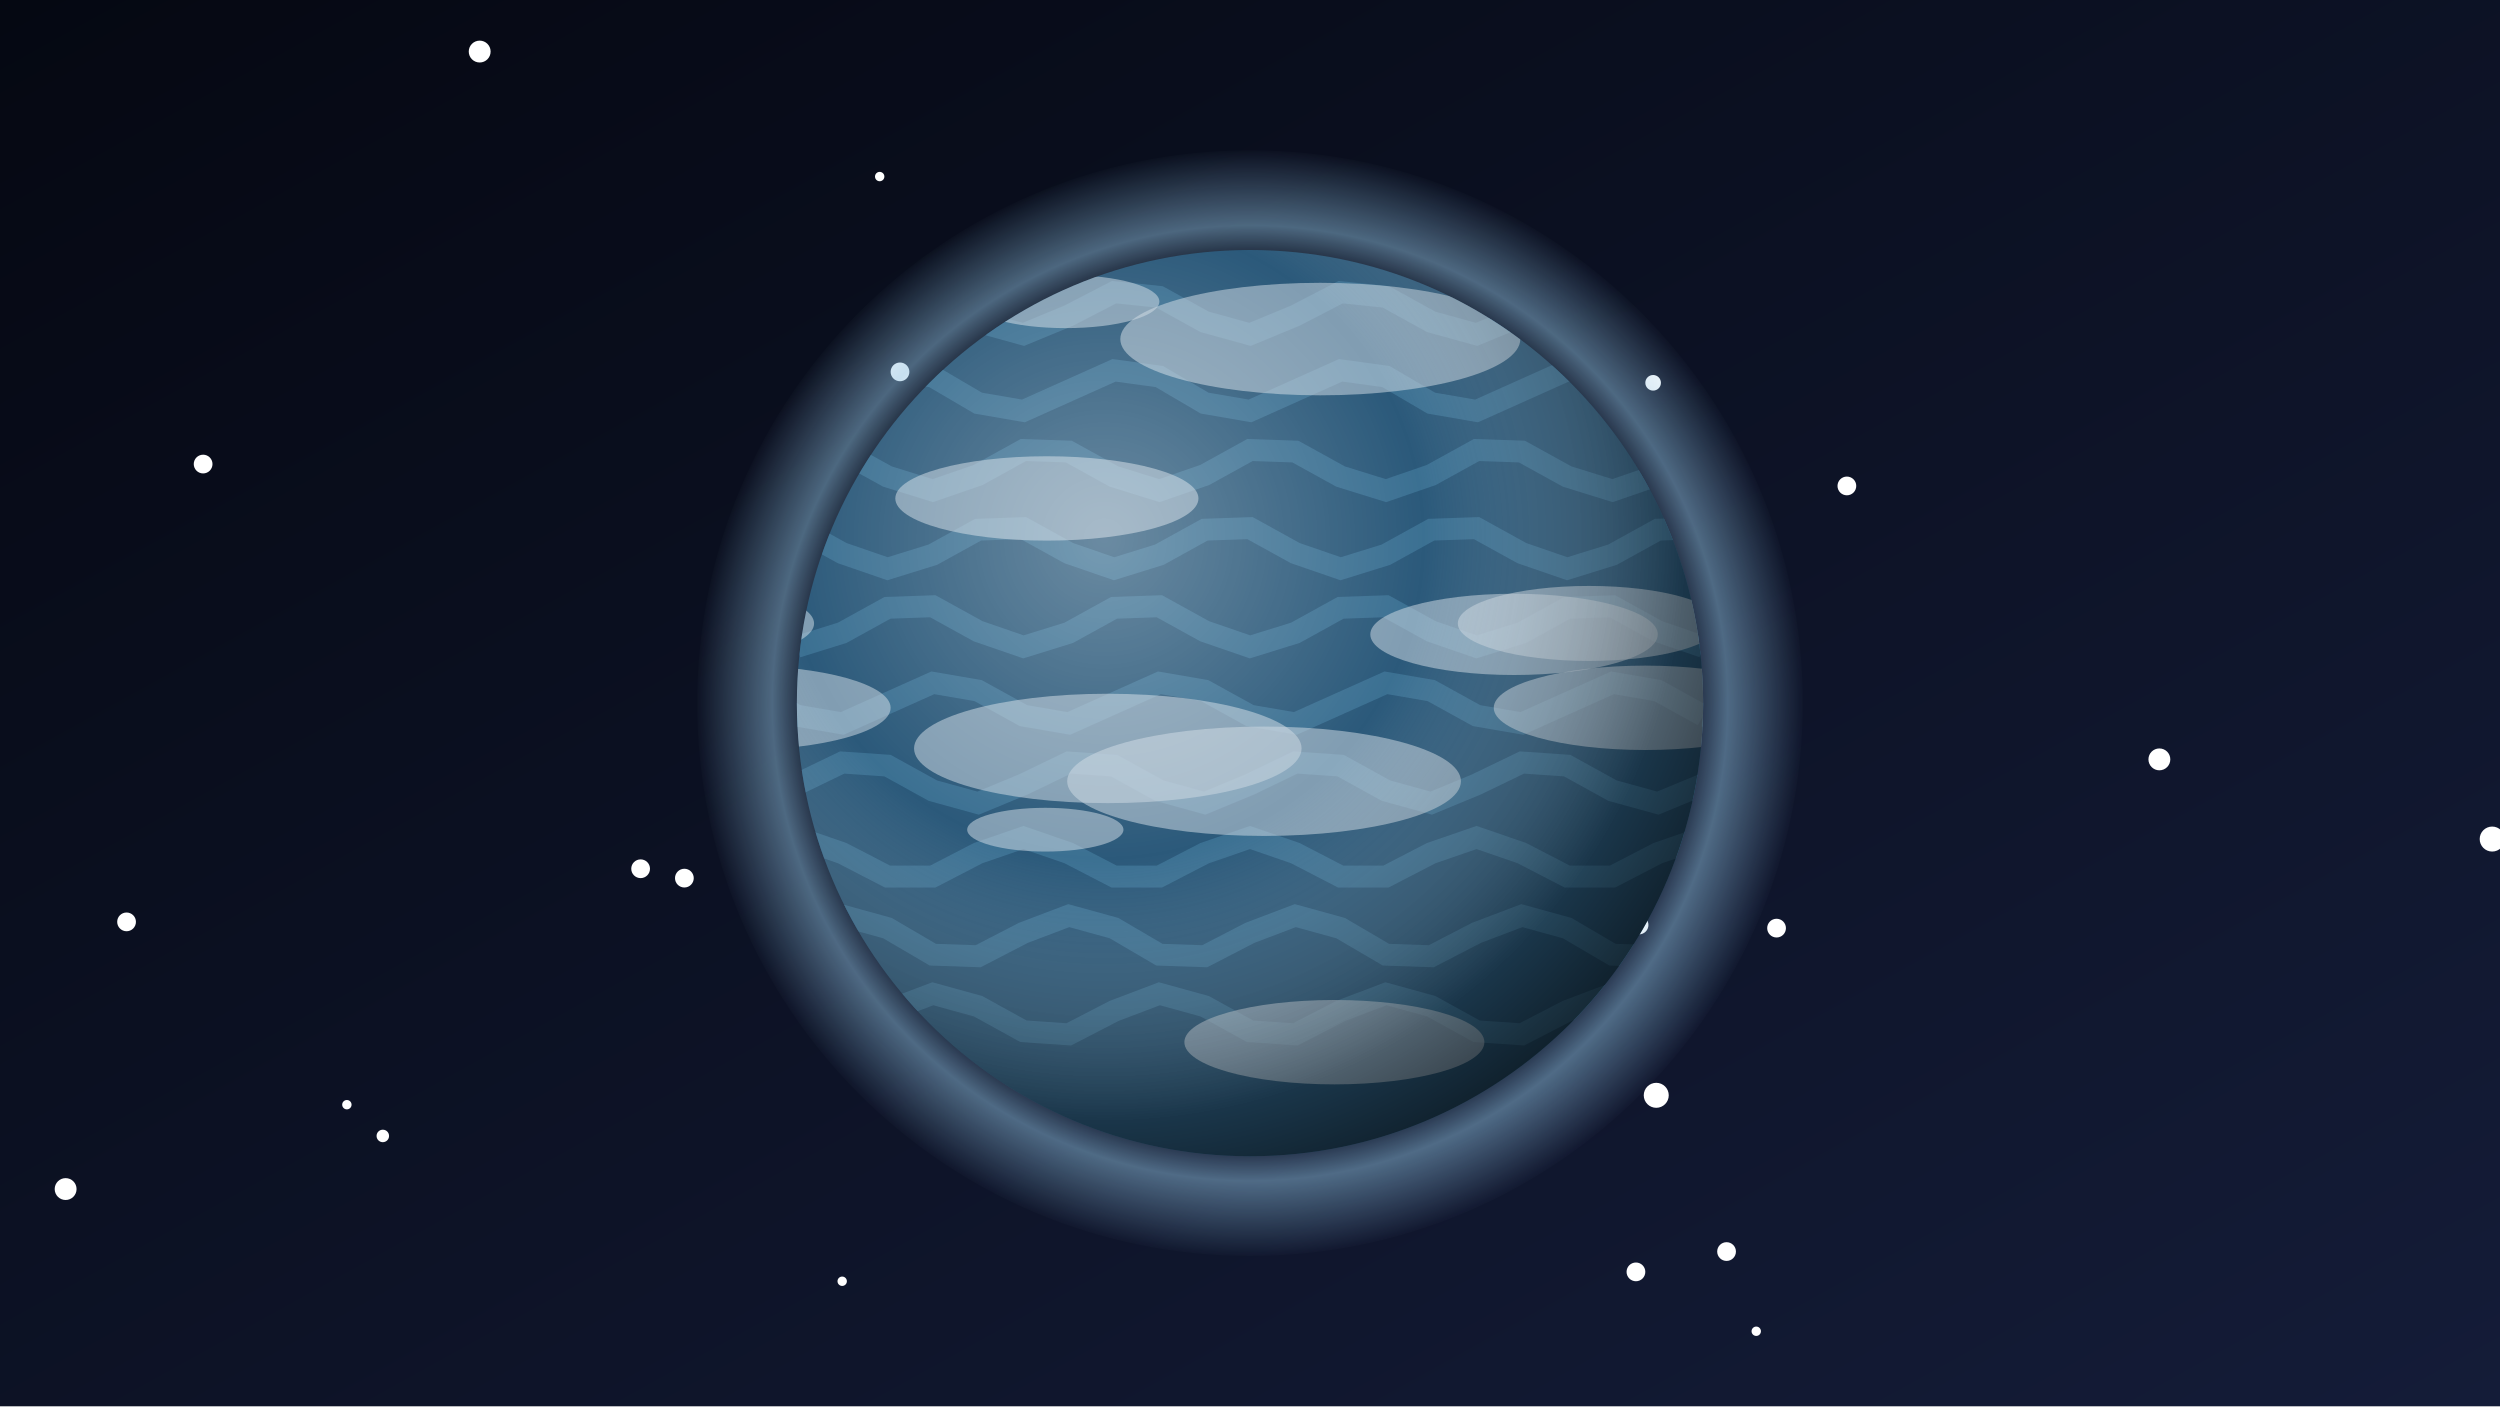
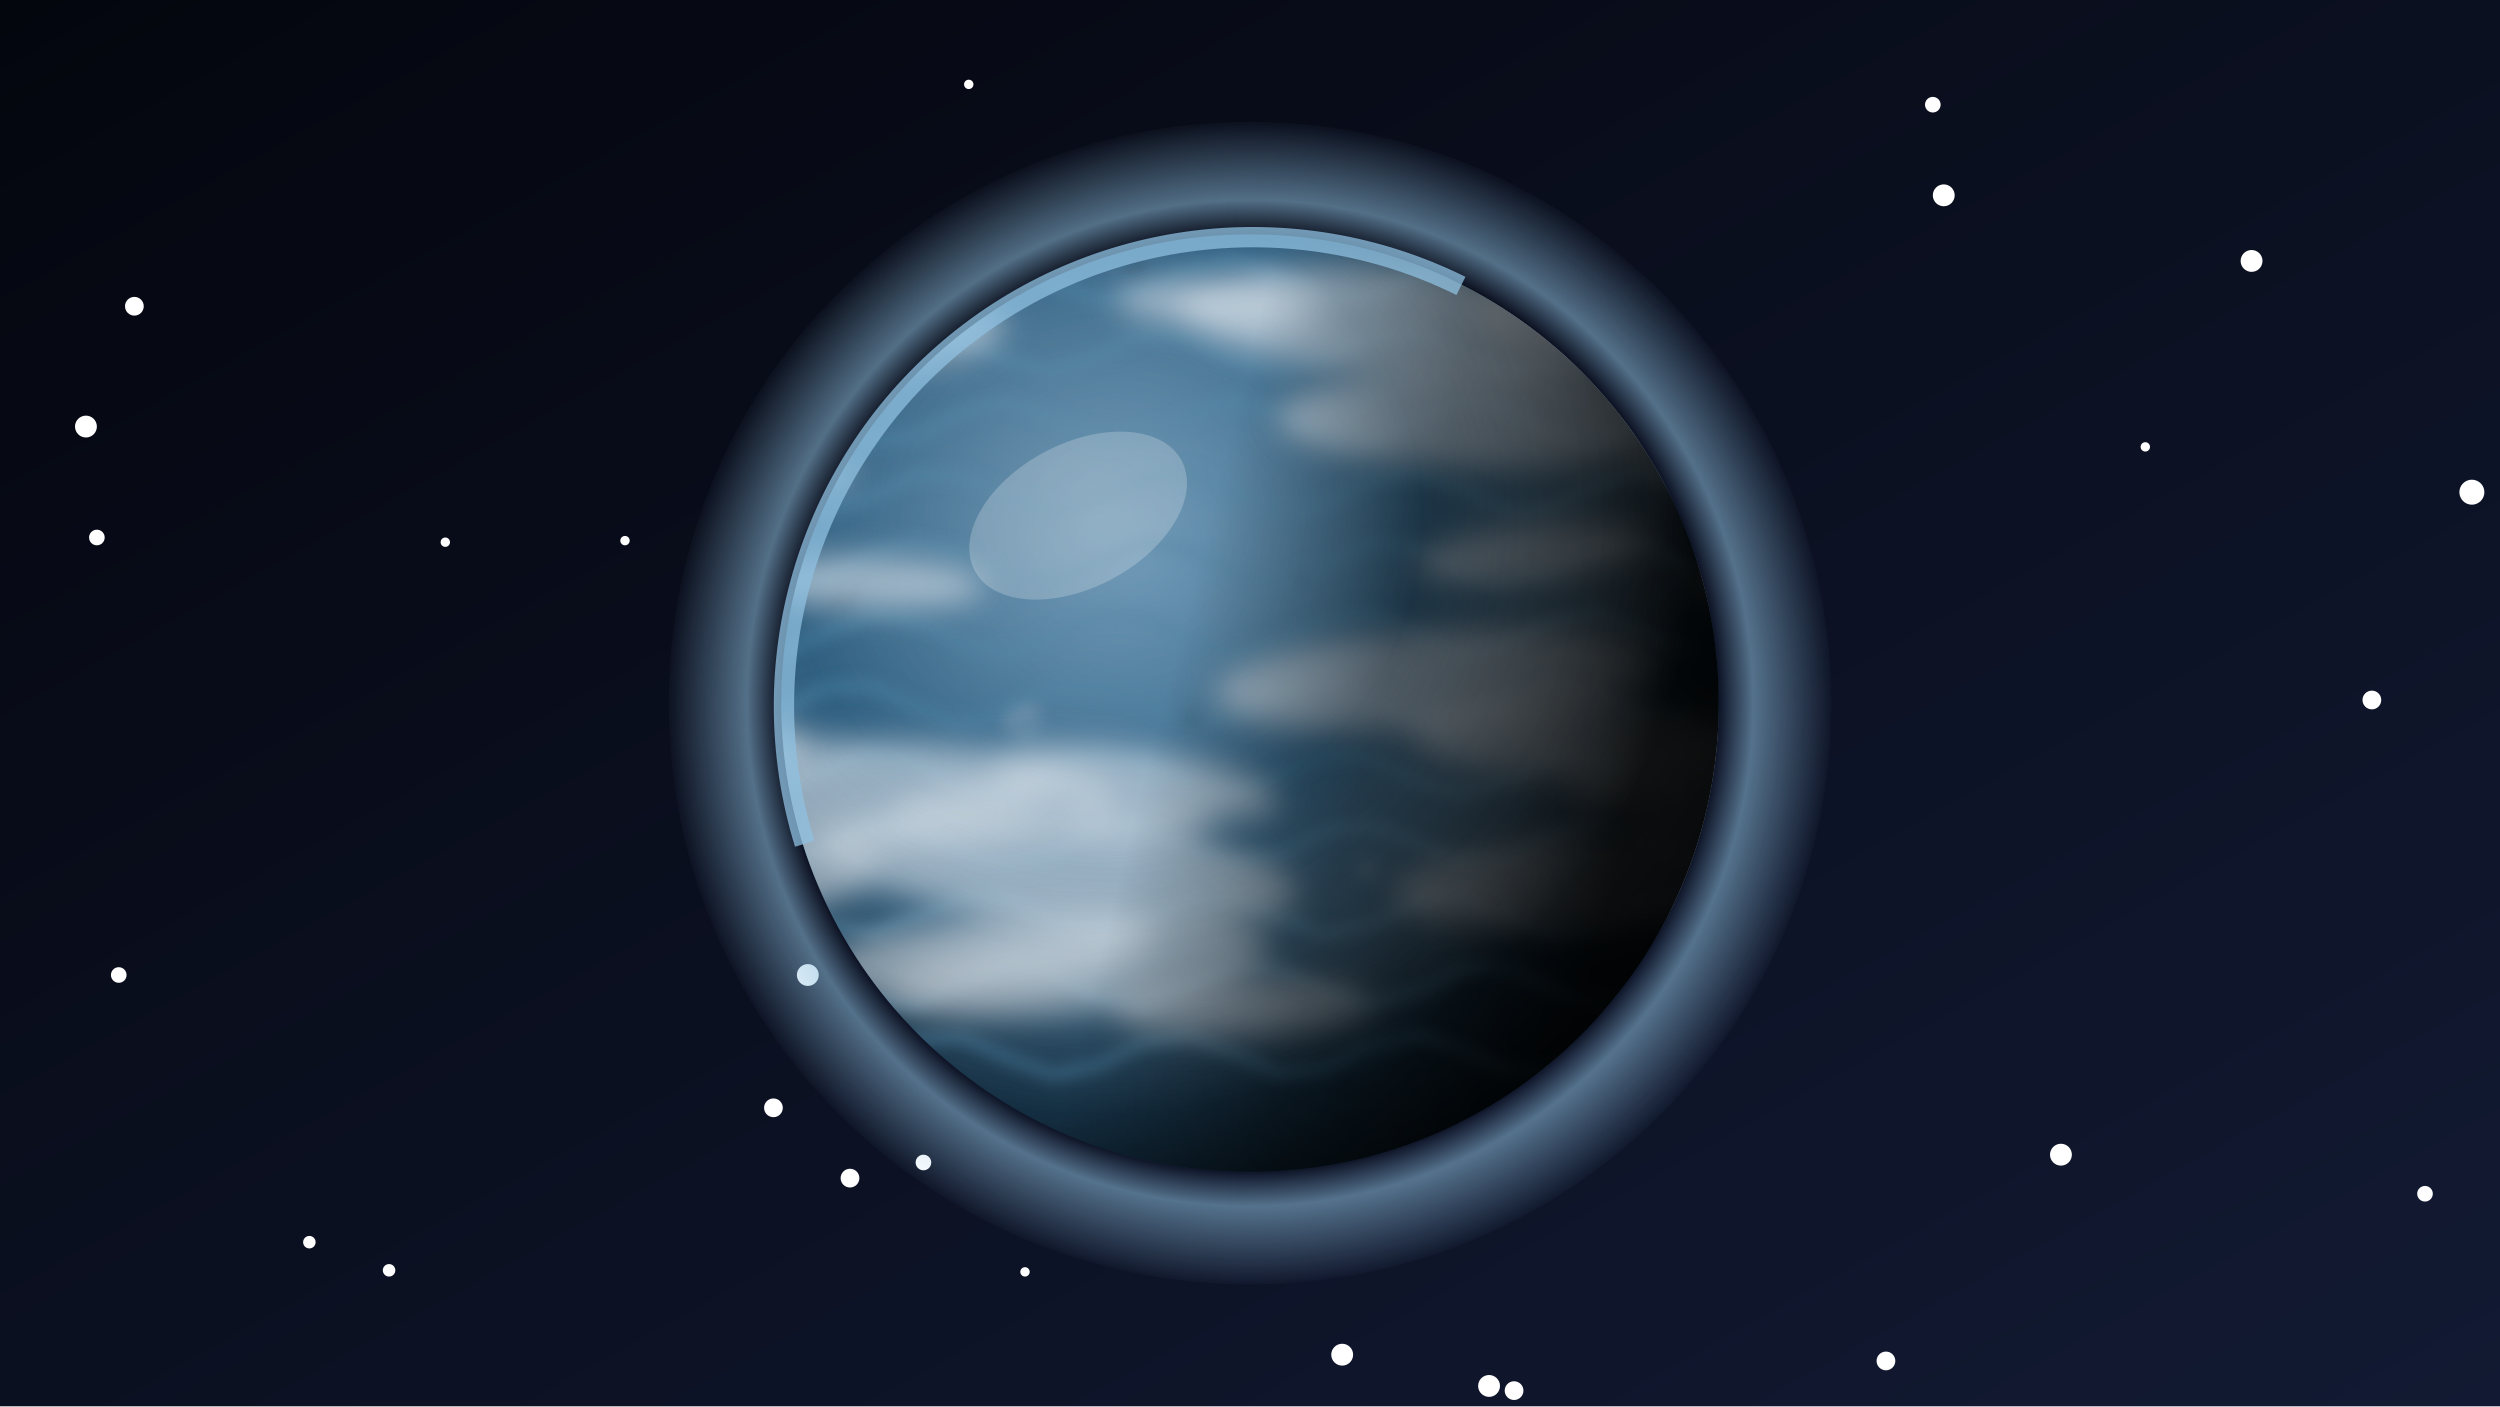
<svg xmlns="http://www.w3.org/2000/svg" viewBox="0 0 160 90" role="img" aria-label="Kamino">
  <style>.tw{animation:tw 3.6s ease-in-out infinite}@keyframes tw{50%{opacity:.2}}
.bob{animation:bob 3.4s ease-in-out infinite}@keyframes bob{50%{transform:translateY(-1.3px)}}
.blink{transform-box:fill-box;transform-origin:center;animation:blink 5s infinite}@keyframes blink{0%,93%,100%{transform:scaleY(1)}96%{transform:scaleY(.1)}}
.glow{animation:glow 1.3s ease-in-out infinite}@keyframes glow{50%{opacity:.72}}
.pulse{animation:pulse 4s ease-in-out infinite}@keyframes pulse{50%{opacity:.55}}
- @media (prefers-reduced-motion:reduce){*{animation:none!important}}.spin{animation:spin 26s linear infinite}.fast{animation-duration:15.6s}@keyframes spin{to{transform:translateX(-58px)}}.lava{animation:lava 2.6s ease-in-out infinite}@keyframes lava{50%{opacity:.35}}.storm{opacity:0;animation:storm 5s steps(1) infinite}@keyframes storm{0%,88%,94%,100%{opacity:0}90%,96%{opacity:.35}}</style>
+ @media (prefers-reduced-motion:reduce){*{animation:none!important}}.spin{animation:spin 32s linear infinite}.fast{animation-duration:19.8s}@keyframes spin{to{transform:translateX(-60px)}}.lava{animation:lava 2.4s ease-in-out infinite}@keyframes lava{50%{opacity:.45}}.storm{opacity:0;animation:storm 5s steps(1) infinite}@keyframes storm{0%,88%,94%,100%{opacity:0}90%,96%{opacity:.32}}</style>
  <defs>
    <linearGradient id="bg" x1="0" y1="0" x2="1" y2="1">
-       <stop offset="0" stop-color="#050812" />
-       <stop offset="1" stop-color="#141c38" />
+       <stop offset="0" stop-color="#04060e" />
+       <stop offset="1" stop-color="#121a33" />
    </linearGradient>
    <clipPath id="pc">
-       <circle cx="80" cy="45" r="29" />
+       <circle cx="80" cy="45" r="30" />
    </clipPath>
-     <radialGradient id="sh" cx=".34" cy=".32" r=".78">
-       <stop offset="0" stop-color="#fff" stop-opacity=".3" />
-       <stop offset=".45" stop-color="#fff" stop-opacity="0" />
-       <stop offset=".82" stop-color="#000" stop-opacity=".4" />
-       <stop offset="1" stop-color="#000" stop-opacity=".72" />
+     <radialGradient id="pbase" cx=".38" cy=".34" r=".78">
+       <stop offset="0" stop-color="#4f82a6" />
+       <stop offset=".55" stop-color="#2b597a" />
+       <stop offset="1" stop-color="#0b2234" />
    </radialGradient>
+     <radialGradient id="shade" cx=".34" cy=".3" r=".82">
+       <stop offset="0" stop-color="#fff" stop-opacity=".22" />
+       <stop offset=".42" stop-color="#fff" stop-opacity="0" />
+       <stop offset=".78" stop-color="#000" stop-opacity=".25" />
+       <stop offset="1" stop-color="#000" stop-opacity=".7" />
+     </radialGradient>
+     <linearGradient id="term" x1="0" y1="0" x2="1" y2=".25">
+       <stop offset=".5" stop-color="#000" stop-opacity="0" />
+       <stop offset=".72" stop-color="#000" stop-opacity=".5" />
+       <stop offset="1" stop-color="#000" stop-opacity=".88" />
+     </linearGradient>
+     <linearGradient id="nightG" x1="0" y1="0" x2="1" y2=".25">
+       <stop offset=".55" stop-color="#000" />
+       <stop offset=".8" stop-color="#fff" />
+     </linearGradient>
+     <mask id="night">
+       <rect x="50" y="15" width="60" height="60" fill="url(#nightG)" />
+     </mask>
    <radialGradient id="atm" cx=".5" cy=".5" r=".5">
-       <stop offset=".78" stop-color="#8fc0e0" stop-opacity="0" />
-       <stop offset=".86" stop-color="#8fc0e0" stop-opacity=".5" />
+       <stop offset=".8" stop-color="#8fc0e0" stop-opacity="0" />
+       <stop offset=".86" stop-color="#8fc0e0" stop-opacity=".55" />
      <stop offset="1" stop-color="#8fc0e0" stop-opacity="0" />
    </radialGradient>
+     <filter id="soft" x="-10%" y="-10%" width="120%" height="120%">
+       <feGaussianBlur stdDeviation=".45" />
+     </filter>
+     <filter id="cloudF" x="-10%" y="-20%" width="120%" height="140%">
+       <feGaussianBlur stdDeviation="1" />
+     </filter>
+     <filter id="glowF" x="-30%" y="-30%" width="160%" height="160%">
+       <feGaussianBlur stdDeviation="1.3" />
+     </filter>
+     <g id="surf">
+       <path d="M50 16.9 L52.9 18.3 L55.8 19.3 L58.7 18.6 L61.6 17.1 L64.5 16.8 L67.4 18.1 L70.3 19.2 L73.2 18.8 L76.1 17.3 L79 16.7 L81.9 17.8 L84.8 19.1 L87.7 19 L90.6 17.6 L93.5 16.7 L96.4 17.5 L99.3 19 L102.2 19.1 L105.1 17.8 L108 16.7 " stroke="#3f7699" stroke-width="0.9" fill="none" opacity=".7" />
+       <path d="M50 23.4 L52.9 23.7 L55.8 22.5 L58.7 21.3 L61.6 21.7 L64.5 23.1 L67.4 23.8 L70.3 22.8 L73.2 21.4 L76.1 21.5 L79 22.9 L81.9 23.8 L84.8 23 L87.7 21.6 L90.6 21.3 L93.5 22.6 L96.4 23.8 L99.3 23.3 L102.2 21.8 L105.1 21.2 L108 22.3 " stroke="#3f7699" stroke-width="0.9" fill="none" opacity=".7" />
+       <path d="M50 25.8 L52.9 27 L55.8 28.2 L58.7 27.9 L61.6 26.4 L64.5 25.7 L67.4 26.7 L70.3 28.1 L73.2 28 L76.1 26.6 L79 25.7 L81.9 26.5 L84.8 27.9 L87.7 28.2 L90.6 26.9 L93.5 25.8 L96.4 26.2 L99.3 27.7 L102.2 28.3 L105.1 27.2 L108 25.9 " stroke="#3f7699" stroke-width="0.9" fill="none" opacity=".7" />
+       <path d="M50 32.1 L52.9 32.8 L55.8 31.8 L58.7 30.4 L61.6 30.5 L64.5 31.9 L67.4 32.8 L70.3 32 L73.2 30.6 L76.1 30.3 L79 31.6 L81.9 32.8 L84.8 32.3 L87.7 30.8 L90.6 30.2 L93.5 31.3 L96.4 32.7 L99.3 32.5 L102.2 31 L105.1 30.2 L108 31.1 " stroke="#3f7699" stroke-width="0.9" fill="none" opacity=".7" />
+       <path d="M50 37.1 L52.9 37 L55.8 35.6 L58.7 34.7 L61.6 35.5 L64.5 36.9 L67.4 37.2 L70.3 35.9 L73.2 34.7 L76.1 35.2 L79 36.7 L81.9 37.3 L84.8 36.1 L87.7 34.8 L90.6 35 L93.5 36.5 L96.4 37.3 L99.3 36.4 L102.2 35 L105.1 34.9 L108 36.2 " stroke="#3f7699" stroke-width="0.9" fill="none" opacity=".7" />
+       <path d="M50 41.7 L52.9 40.5 L55.8 39.3 L58.7 39.7 L61.6 41.2 L64.5 41.8 L67.4 40.7 L70.3 39.4 L73.2 39.5 L76.1 40.9 L79 41.8 L81.9 41 L84.8 39.6 L87.7 39.3 L90.6 40.6 L93.5 41.8 L96.4 41.2 L99.3 39.8 L102.2 39.2 L105.1 40.4 L108 41.7 " stroke="#3f7699" stroke-width="0.9" fill="none" opacity=".7" />
+       <path d="M50 45.4 L52.9 44 L55.8 43.9 L58.7 45.3 L61.6 46.3 L64.5 45.6 L67.4 44.1 L70.3 43.8 L73.2 45 L76.1 46.2 L79 45.8 L81.9 44.4 L84.8 43.7 L87.7 44.7 L90.6 46.1 L93.5 46 L96.4 44.6 L99.3 43.7 L102.2 44.5 L105.1 45.9 L108 46.2 " stroke="#3f7699" stroke-width="0.9" fill="none" opacity=".7" />
+       <path d="M50 50.6 L52.9 49.1 L55.8 48.2 L58.7 48.9 L61.6 50.4 L64.5 50.7 L67.4 49.4 L70.3 48.3 L73.2 48.7 L76.1 50.2 L79 50.8 L81.9 49.7 L84.8 48.4 L87.7 48.5 L90.6 50 L93.5 50.8 L96.4 50 L99.3 48.5 L102.2 48.4 L105.1 49.7 L108 50.8 " stroke="#3f7699" stroke-width="0.9" fill="none" opacity=".7" />
+       <path d="M50 55.3 L52.9 54.2 L55.8 52.9 L58.7 53 L61.6 54.5 L64.5 55.3 L67.4 54.5 L70.3 53 L73.2 52.9 L76.1 54.2 L79 55.3 L81.9 54.7 L84.8 53.2 L87.7 52.8 L90.6 53.9 L93.5 55.2 L96.4 54.9 L99.3 53.4 L102.2 52.7 L105.1 53.6 L108 55.1 " stroke="#3f7699" stroke-width="0.9" fill="none" opacity=".7" />
+       <path d="M50 57.7 L52.9 59.2 L55.8 59.8 L58.7 58.7 L61.6 57.4 L64.5 57.5 L67.4 59 L70.3 59.8 L73.2 58.9 L76.1 57.5 L79 57.4 L81.9 58.7 L84.8 59.8 L87.7 59.2 L90.6 57.7 L93.5 57.3 L96.4 58.4 L99.3 59.7 L102.2 59.4 L105.1 57.9 L108 57.2 " stroke="#3f7699" stroke-width="0.9" fill="none" opacity=".7" />
+       <path d="M50 61.7 L52.9 62.5 L55.8 64 L58.7 64.2 L61.6 62.8 L64.5 61.7 L67.4 62.3 L70.3 63.8 L73.2 64.3 L76.1 63.1 L79 61.8 L81.9 62.1 L84.8 63.5 L87.7 64.3 L90.6 63.4 L93.5 62 L96.4 61.9 L99.3 63.3 L102.2 64.3 L105.1 63.6 L108 62.2 " stroke="#3f7699" stroke-width="0.9" fill="none" opacity=".7" />
+       <path d="M50 67.9 L52.9 68.8 L55.8 68 L58.7 66.5 L61.6 66.4 L64.5 67.7 L67.4 68.8 L70.3 68.2 L73.2 66.7 L76.1 66.2 L79 67.4 L81.9 68.7 L84.8 68.4 L87.7 67 L90.6 66.2 L93.5 67.1 L96.4 68.5 L99.3 68.6 L102.2 67.2 L105.1 66.2 L108 66.9 " stroke="#3f7699" stroke-width="0.9" fill="none" opacity=".7" />
+       <circle cx="76.3" cy="46" r="0.8" fill="#000" opacity="0.1" />
+       <circle cx="83.3" cy="37.1" r="0.5" fill="#000" opacity="0.1" />
+       <circle cx="54" cy="72.2" r="0.3" fill="#000" opacity="0.1" />
+       <circle cx="101.1" cy="58.3" r="0.4" fill="#000" opacity="0.1" />
+       <circle cx="72.7" cy="17.1" r="0.8" fill="#000" opacity="0.1" />
+       <circle cx="85.8" cy="69.3" r="0.9" fill="#000" opacity="0.1" />
+       <circle cx="107.4" cy="38.4" r="0.3" fill="#000" opacity="0.1" />
+       <circle cx="100.8" cy="72.1" r="0.7" fill="#fff" opacity="0.1" />
+       <circle cx="87.5" cy="55.6" r="0.8" fill="#fff" opacity="0.1" />
+       <circle cx="65.1" cy="17.7" r="0.6" fill="#000" opacity="0.1" />
+       <circle cx="65.5" cy="46.2" r="1.2" fill="#fff" opacity="0.1" />
+       <circle cx="109.5" cy="21.5" r="0.8" fill="#000" opacity="0.1" />
+       <circle cx="54.1" cy="38.3" r="1.2" fill="#000" opacity="0.1" />
+       <circle cx="60.4" cy="22.7" r="0.9" fill="#000" opacity="0.1" />
+       <circle cx="58.9" cy="75" r="1.2" fill="#000" opacity="0.1" />
+     </g>
+     <g id="cld">
+       <ellipse cx="56.1" cy="50.8" rx="15.4" ry="3.4" fill="#c9d6e0" opacity="0.65" transform="rotate(2 56.1 50.8)" />
+       <ellipse cx="102.8" cy="56.4" rx="13.5" ry="3" fill="#c9d6e0" opacity="0.65" transform="rotate(-4 102.8 56.4)" />
+       <ellipse cx="63.1" cy="61.1" rx="11.1" ry="2.5" fill="#c9d6e0" opacity="0.65" transform="rotate(-7 63.1 61.1)" />
+       <ellipse cx="95.8" cy="26.8" rx="14" ry="3.1" fill="#c9d6e0" opacity="0.65" transform="rotate(0 95.8 26.8)" />
+       <ellipse cx="90.9" cy="20.7" rx="15.7" ry="3.5" fill="#c9d6e0" opacity="0.65" transform="rotate(4 90.9 20.7)" />
+       <ellipse cx="72.7" cy="50.1" rx="9.3" ry="2.1" fill="#c9d6e0" opacity="0.65" transform="rotate(8 72.7 50.1)" />
+       <ellipse cx="62.2" cy="51.2" rx="5.3" ry="1.2" fill="#c9d6e0" opacity="0.65" transform="rotate(-8 62.2 51.2)" />
+       <ellipse cx="79.5" cy="64.5" rx="8.3" ry="1.8" fill="#c9d6e0" opacity="0.65" transform="rotate(-2 79.5 64.5)" />
+       <ellipse cx="98.2" cy="35.4" rx="7.6" ry="1.7" fill="#c9d6e0" opacity="0.65" transform="rotate(-6 98.2 35.4)" />
+       <ellipse cx="67.7" cy="55.6" rx="15.4" ry="3.4" fill="#c9d6e0" opacity="0.65" transform="rotate(6 67.7 55.6)" />
+       <ellipse cx="101" cy="47.3" rx="10.7" ry="2.4" fill="#c9d6e0" opacity="0.65" transform="rotate(2 101 47.3)" />
+       <ellipse cx="92" cy="43.5" rx="14.2" ry="3.1" fill="#c9d6e0" opacity="0.65" transform="rotate(-4 92 43.5)" />
+       <ellipse cx="78" cy="19.4" rx="6.7" ry="1.5" fill="#c9d6e0" opacity="0.65" transform="rotate(2 78 19.4)" />
+       <ellipse cx="109.8" cy="30.1" rx="4.9" ry="1.1" fill="#c9d6e0" opacity="0.65" transform="rotate(4 109.8 30.1)" />
+       <ellipse cx="73" cy="52.8" rx="5" ry="1.1" fill="#c9d6e0" opacity="0.65" transform="rotate(-4 73 52.8)" />
+       <ellipse cx="69" cy="62.1" rx="12.4" ry="2.7" fill="#c9d6e0" opacity="0.65" transform="rotate(-7 69 62.1)" />
+       <ellipse cx="109.3" cy="20.5" rx="15" ry="3.3" fill="#c9d6e0" opacity="0.65" transform="rotate(2 109.3 20.5)" />
+       <ellipse cx="55.3" cy="37.3" rx="7.7" ry="1.7" fill="#c9d6e0" opacity="0.65" transform="rotate(2 55.3 37.3)" />
+     </g>
  </defs>
  <rect width="160" height="90" fill="url(#bg)" />
-   <circle class="tw" cx="41" cy="55.6" r="0.6" fill="#fff" style="animation-delay:-1.1s" />
-   <circle class="tw" cx="110.5" cy="80.1" r="0.6" fill="#fff" style="animation-delay:-0.5s" />
-   <circle class="tw" cx="104.9" cy="59.2" r="0.6" fill="#fff" style="animation-delay:-3.1s" />
-   <circle class="tw" cx="43.8" cy="56.2" r="0.6" fill="#fff" style="animation-delay:-4s" />
-   <circle class="tw" cx="105.8" cy="24.5" r="0.5" fill="#fff" style="animation-delay:-0.4s" />
-   <circle class="tw" cx="22.2" cy="70.7" r="0.3" fill="#fff" style="animation-delay:-1.8s" />
-   <circle class="tw" cx="79.1" cy="16.7" r="0.5" fill="#fff" style="animation-delay:-1.2s" />
-   <circle class="tw" cx="75.9" cy="58.1" r="0.6" fill="#fff" style="animation-delay:-0.5s" />
-   <circle class="tw" cx="13" cy="29.7" r="0.6" fill="#fff" style="animation-delay:-0.9s" />
-   <circle class="tw" cx="72.6" cy="22.7" r="0.7" fill="#fff" style="animation-delay:-1.8s" />
-   <circle class="tw" cx="118.2" cy="31.1" r="0.6" fill="#fff" style="animation-delay:-3.5s" />
-   <circle class="tw" cx="4.2" cy="76.1" r="0.7" fill="#fff" style="animation-delay:-0s" />
-   <circle class="tw" cx="24.5" cy="72.7" r="0.4" fill="#fff" style="animation-delay:-0.9s" />
-   <circle class="tw" cx="57.6" cy="23.8" r="0.6" fill="#fff" style="animation-delay:-1s" />
-   <circle class="tw" cx="159.5" cy="53.7" r="0.8" fill="#fff" style="animation-delay:-0.6s" />
-   <circle class="tw" cx="8.1" cy="59" r="0.6" fill="#fff" style="animation-delay:-0.1s" />
-   <circle class="tw" cx="30.7" cy="3.3" r="0.7" fill="#fff" style="animation-delay:-2.3s" />
-   <circle class="tw" cx="138.2" cy="48.6" r="0.7" fill="#fff" style="animation-delay:-2.5s" />
-   <circle class="tw" cx="56.3" cy="11.3" r="0.3" fill="#fff" style="animation-delay:-3s" />
-   <circle class="tw" cx="112.4" cy="85.2" r="0.3" fill="#fff" style="animation-delay:-2.3s" />
-   <circle class="tw" cx="53.9" cy="82" r="0.3" fill="#fff" style="animation-delay:-2.7s" />
-   <circle class="tw" cx="67.6" cy="34.4" r="0.7" fill="#fff" style="animation-delay:-3.7s" />
-   <circle class="tw" cx="113.7" cy="59.4" r="0.6" fill="#fff" style="animation-delay:-0.5s" />
-   <circle class="tw" cx="106" cy="70.1" r="0.8" fill="#fff" style="animation-delay:-3.6s" />
-   <circle class="tw" cx="74.2" cy="39.3" r="0.7" fill="#fff" style="animation-delay:-3.7s" />
-   <circle class="tw" cx="104.7" cy="81.4" r="0.6" fill="#fff" style="animation-delay:-1.2s" />
-   <circle class="pulse" cx="80" cy="45" r="35.38" fill="url(#atm)" />
-   <circle cx="80" cy="45" r="29" fill="#2b597a" />
+   <circle class="tw" cx="96.9" cy="89" r="0.6" fill="#fff" style="animation-delay:-3.9s" />
+   <circle class="tw" cx="5.5" cy="27.3" r="0.7" fill="#fff" style="animation-delay:-4s" />
+   <circle class="tw" cx="158.2" cy="31.5" r="0.8" fill="#fff" style="animation-delay:-2.5s" />
+   <circle class="tw" cx="65.6" cy="81.4" r="0.3" fill="#fff" style="animation-delay:-0.1s" />
+   <circle class="tw" cx="155.2" cy="76.4" r="0.5" fill="#fff" style="animation-delay:-2.2s" />
+   <circle class="tw" cx="40" cy="34.6" r="0.3" fill="#fff" style="animation-delay:-3.6s" />
+   <circle class="tw" cx="62" cy="5.4" r="0.3" fill="#fff" style="animation-delay:-2s" />
+   <circle class="tw" cx="78.7" cy="20.4" r="0.8" fill="#fff" style="animation-delay:-3.9s" />
+   <circle class="tw" cx="54.4" cy="75.4" r="0.6" fill="#fff" style="animation-delay:-0.1s" />
+   <circle class="tw" cx="8.6" cy="19.6" r="0.6" fill="#fff" style="animation-delay:-0.6s" />
+   <circle class="tw" cx="103.7" cy="50.8" r="0.6" fill="#fff" style="animation-delay:-2.2s" />
+   <circle class="tw" cx="123.7" cy="6.7" r="0.5" fill="#fff" style="animation-delay:-1.4s" />
+   <circle class="tw" cx="151.8" cy="44.8" r="0.6" fill="#fff" style="animation-delay:-3.3s" />
+   <circle class="tw" cx="19.8" cy="79.5" r="0.4" fill="#fff" style="animation-delay:-2.3s" />
+   <circle class="tw" cx="7.6" cy="62.4" r="0.5" fill="#fff" style="animation-delay:-1.3s" />
+   <circle class="tw" cx="124.4" cy="12.5" r="0.7" fill="#fff" style="animation-delay:-3.9s" />
+   <circle class="tw" cx="59.1" cy="74.4" r="0.5" fill="#fff" style="animation-delay:-0.5s" />
+   <circle class="tw" cx="120.7" cy="87.1" r="0.6" fill="#fff" style="animation-delay:-1.4s" />
+   <circle class="tw" cx="51.7" cy="62.4" r="0.7" fill="#fff" style="animation-delay:-0.7s" />
+   <circle class="tw" cx="6.2" cy="34.4" r="0.5" fill="#fff" style="animation-delay:-0.3s" />
+   <circle class="tw" cx="24.9" cy="81.3" r="0.4" fill="#fff" style="animation-delay:-2.2s" />
+   <circle class="tw" cx="95.3" cy="88.7" r="0.7" fill="#fff" style="animation-delay:-1s" />
+   <circle class="tw" cx="49.5" cy="70.9" r="0.6" fill="#fff" style="animation-delay:-2.7s" />
+   <circle class="tw" cx="144.1" cy="16.7" r="0.7" fill="#fff" style="animation-delay:-3.8s" />
+   <circle class="tw" cx="92.5" cy="44" r="0.5" fill="#fff" style="animation-delay:-0.4s" />
+   <circle class="tw" cx="137.3" cy="28.6" r="0.3" fill="#fff" style="animation-delay:-3.7s" />
+   <circle class="tw" cx="131.9" cy="73.9" r="0.7" fill="#fff" style="animation-delay:-0.4s" />
+   <circle class="tw" cx="85.9" cy="86.7" r="0.7" fill="#fff" style="animation-delay:-1.7s" />
+   <circle class="tw" cx="56.6" cy="39.8" r="0.5" fill="#fff" style="animation-delay:-3.5s" />
+   <circle class="tw" cx="28.5" cy="34.7" r="0.3" fill="#fff" style="animation-delay:-3s" />
+   <circle class="pulse" cx="80" cy="45" r="37.2" fill="url(#atm)" />
+   <circle cx="80" cy="45" r="30" fill="url(#pbase)" />
  <g clip-path="url(#pc)">
-     <g class="spin">
-       <g transform="translate(-58 0)">
-         <path d="M51 21.4 L53.9 20.2 L56.8 18.7 L59.7 19 L62.6 20.6 L65.5 21.4 L68.4 20.2 L71.3 18.7 L74.2 19 L77.1 20.6 L80 21.4 L82.9 20.2 L85.8 18.7 L88.7 19 L91.6 20.6 L94.5 21.4 L97.4 20.2 L100.3 18.7 L103.2 19 L106.1 20.6 L109 21.4 " stroke="#3f7699" stroke-width="1.4" fill="none" opacity=".8" />
-         <path d="M51 26.3 L53.9 25 L56.8 23.7 L59.7 24.1 L62.6 25.8 L65.5 26.3 L68.4 25 L71.3 23.7 L74.2 24.1 L77.1 25.8 L80 26.3 L82.9 25 L85.8 23.7 L88.7 24.1 L91.6 25.8 L94.5 26.3 L97.4 25 L100.3 23.7 L103.2 24.1 L106.1 25.8 L109 26.3 " stroke="#3f7699" stroke-width="1.4" fill="none" opacity=".8" />
-         <path d="M51 28.8 L53.9 28.9 L56.8 30.5 L59.7 31.4 L62.6 30.4 L65.5 28.8 L68.4 28.9 L71.3 30.5 L74.2 31.4 L77.1 30.4 L80 28.8 L82.9 28.9 L85.8 30.5 L88.7 31.4 L91.6 30.4 L94.5 28.8 L97.4 28.9 L100.3 30.5 L103.2 31.4 L106.1 30.4 L109 28.8 " stroke="#3f7699" stroke-width="1.4" fill="none" opacity=".8" />
-         <path d="M51 33.8 L53.9 35.4 L56.8 36.4 L59.7 35.5 L62.6 33.9 L65.5 33.8 L68.4 35.4 L71.3 36.4 L74.2 35.5 L77.1 33.9 L80 33.8 L82.9 35.4 L85.8 36.4 L88.7 35.5 L91.6 33.9 L94.5 33.8 L97.4 35.4 L100.3 36.4 L103.2 35.5 L106.1 33.9 L109 33.8 " stroke="#3f7699" stroke-width="1.4" fill="none" opacity=".8" />
-         <path d="M51 41.4 L53.9 40.5 L56.8 38.9 L59.7 38.8 L62.6 40.4 L65.5 41.4 L68.4 40.5 L71.3 38.9 L74.2 38.8 L77.1 40.4 L80 41.4 L82.9 40.5 L85.8 38.9 L88.7 38.8 L91.6 40.4 L94.5 41.4 L97.4 40.5 L100.3 38.9 L103.2 38.8 L106.1 40.4 L109 41.4 " stroke="#3f7699" stroke-width="1.4" fill="none" opacity=".8" />
-         <path d="M51 45.8 L53.9 46.3 L56.8 45 L59.7 43.7 L62.6 44.2 L65.5 45.8 L68.4 46.3 L71.3 45 L74.2 43.7 L77.1 44.2 L80 45.8 L82.9 46.3 L85.8 45 L88.7 43.7 L91.6 44.2 L94.5 45.8 L97.4 46.3 L100.3 45 L103.2 43.7 L106.1 44.2 L109 45.8 " stroke="#3f7699" stroke-width="1.4" fill="none" opacity=".8" />
-         <path d="M51 50.2 L53.9 48.8 L56.8 49 L59.7 50.6 L62.6 51.4 L65.5 50.2 L68.4 48.8 L71.3 49 L74.2 50.6 L77.1 51.4 L80 50.2 L82.9 48.8 L85.8 49 L88.7 50.6 L91.6 51.4 L94.5 50.2 L97.4 48.8 L100.3 49 L103.2 50.6 L106.1 51.4 L109 50.2 " stroke="#3f7699" stroke-width="1.4" fill="none" opacity=".8" />
-         <path d="M51 53.6 L53.9 54.6 L56.8 56.1 L59.7 56.1 L62.6 54.6 L65.5 53.6 L68.4 54.6 L71.3 56.1 L74.2 56.1 L77.1 54.6 L80 53.6 L82.9 54.6 L85.8 56.1 L88.7 56.1 L91.6 54.6 L94.5 53.6 L97.4 54.6 L100.3 56.1 L103.2 56.1 L106.1 54.6 L109 53.6 " stroke="#3f7699" stroke-width="1.4" fill="none" opacity=".8" />
-         <path d="M51 59.7 L53.9 58.6 L56.8 59.4 L59.7 61.1 L62.6 61.2 L65.5 59.7 L68.4 58.6 L71.3 59.4 L74.2 61.1 L77.1 61.2 L80 59.7 L82.9 58.6 L85.8 59.4 L88.7 61.1 L91.6 61.2 L94.5 59.7 L97.4 58.6 L100.3 59.4 L103.2 61.1 L106.1 61.2 L109 59.7 " stroke="#3f7699" stroke-width="1.4" fill="none" opacity=".8" />
-         <path d="M51 66 L53.9 66.2 L56.8 64.7 L59.7 63.6 L62.6 64.4 L65.5 66 L68.4 66.2 L71.3 64.7 L74.2 63.6 L77.1 64.4 L80 66 L82.9 66.2 L85.8 64.7 L88.7 63.6 L91.6 64.4 L94.5 66 L97.4 66.2 L100.3 64.7 L103.2 63.6 L106.1 64.4 L109 66 " stroke="#3f7699" stroke-width="1.4" fill="none" opacity=".8" />
-       </g>
-       <path d="M51 21.4 L53.9 20.2 L56.8 18.7 L59.7 19 L62.6 20.6 L65.5 21.4 L68.4 20.2 L71.3 18.7 L74.2 19 L77.1 20.6 L80 21.4 L82.9 20.2 L85.8 18.7 L88.7 19 L91.6 20.6 L94.5 21.4 L97.4 20.2 L100.3 18.7 L103.2 19 L106.1 20.6 L109 21.4 " stroke="#3f7699" stroke-width="1.4" fill="none" opacity=".8" />
-       <path d="M51 26.3 L53.9 25 L56.8 23.7 L59.7 24.1 L62.6 25.8 L65.5 26.3 L68.4 25 L71.3 23.7 L74.2 24.1 L77.1 25.8 L80 26.3 L82.9 25 L85.8 23.7 L88.7 24.1 L91.6 25.8 L94.5 26.3 L97.4 25 L100.3 23.7 L103.2 24.1 L106.1 25.8 L109 26.3 " stroke="#3f7699" stroke-width="1.4" fill="none" opacity=".8" />
-       <path d="M51 28.8 L53.9 28.9 L56.8 30.5 L59.7 31.4 L62.6 30.4 L65.5 28.8 L68.4 28.9 L71.3 30.5 L74.2 31.4 L77.1 30.4 L80 28.8 L82.9 28.9 L85.8 30.5 L88.7 31.4 L91.6 30.4 L94.5 28.8 L97.4 28.9 L100.3 30.5 L103.2 31.4 L106.1 30.4 L109 28.8 " stroke="#3f7699" stroke-width="1.4" fill="none" opacity=".8" />
-       <path d="M51 33.8 L53.9 35.4 L56.8 36.4 L59.7 35.5 L62.6 33.9 L65.5 33.8 L68.4 35.4 L71.3 36.4 L74.2 35.5 L77.1 33.9 L80 33.8 L82.9 35.4 L85.8 36.4 L88.7 35.5 L91.6 33.9 L94.5 33.8 L97.4 35.4 L100.3 36.4 L103.2 35.5 L106.1 33.9 L109 33.8 " stroke="#3f7699" stroke-width="1.4" fill="none" opacity=".8" />
-       <path d="M51 41.4 L53.9 40.5 L56.8 38.9 L59.7 38.8 L62.6 40.4 L65.5 41.4 L68.4 40.5 L71.3 38.9 L74.2 38.8 L77.1 40.4 L80 41.4 L82.9 40.5 L85.8 38.9 L88.7 38.8 L91.6 40.4 L94.5 41.4 L97.4 40.5 L100.3 38.9 L103.2 38.8 L106.1 40.4 L109 41.4 " stroke="#3f7699" stroke-width="1.4" fill="none" opacity=".8" />
-       <path d="M51 45.8 L53.9 46.3 L56.8 45 L59.7 43.7 L62.6 44.2 L65.5 45.8 L68.4 46.3 L71.3 45 L74.2 43.7 L77.1 44.2 L80 45.8 L82.9 46.3 L85.8 45 L88.7 43.7 L91.6 44.2 L94.5 45.8 L97.4 46.3 L100.3 45 L103.2 43.7 L106.1 44.2 L109 45.8 " stroke="#3f7699" stroke-width="1.4" fill="none" opacity=".8" />
-       <path d="M51 50.2 L53.9 48.8 L56.8 49 L59.7 50.6 L62.6 51.4 L65.5 50.2 L68.4 48.8 L71.3 49 L74.2 50.6 L77.1 51.4 L80 50.2 L82.9 48.8 L85.8 49 L88.7 50.6 L91.6 51.4 L94.5 50.2 L97.4 48.8 L100.3 49 L103.2 50.6 L106.1 51.4 L109 50.2 " stroke="#3f7699" stroke-width="1.4" fill="none" opacity=".8" />
-       <path d="M51 53.6 L53.9 54.6 L56.8 56.1 L59.7 56.1 L62.6 54.6 L65.5 53.6 L68.4 54.6 L71.3 56.1 L74.2 56.1 L77.1 54.6 L80 53.6 L82.9 54.6 L85.8 56.1 L88.7 56.1 L91.6 54.6 L94.5 53.6 L97.4 54.6 L100.3 56.1 L103.2 56.1 L106.1 54.6 L109 53.6 " stroke="#3f7699" stroke-width="1.4" fill="none" opacity=".8" />
-       <path d="M51 59.7 L53.9 58.6 L56.8 59.4 L59.7 61.1 L62.6 61.2 L65.5 59.7 L68.4 58.6 L71.3 59.4 L74.2 61.1 L77.1 61.2 L80 59.7 L82.9 58.6 L85.8 59.4 L88.7 61.1 L91.6 61.2 L94.5 59.7 L97.4 58.6 L100.3 59.4 L103.2 61.1 L106.1 61.2 L109 59.7 " stroke="#3f7699" stroke-width="1.4" fill="none" opacity=".8" />
-       <path d="M51 66 L53.9 66.2 L56.8 64.7 L59.7 63.6 L62.6 64.4 L65.5 66 L68.4 66.2 L71.3 64.7 L74.2 63.6 L77.1 64.4 L80 66 L82.9 66.2 L85.8 64.7 L88.7 63.6 L91.6 64.4 L94.5 66 L97.4 66.2 L100.3 64.7 L103.2 63.6 L106.1 64.4 L109 66 " stroke="#3f7699" stroke-width="1.4" fill="none" opacity=".8" />
-       <g transform="translate(58 0)">
-         <path d="M51 21.4 L53.9 20.2 L56.8 18.7 L59.7 19 L62.6 20.6 L65.5 21.4 L68.4 20.2 L71.3 18.7 L74.2 19 L77.1 20.6 L80 21.4 L82.9 20.2 L85.8 18.7 L88.7 19 L91.6 20.6 L94.5 21.4 L97.4 20.2 L100.3 18.7 L103.2 19 L106.1 20.6 L109 21.4 " stroke="#3f7699" stroke-width="1.4" fill="none" opacity=".8" />
-         <path d="M51 26.3 L53.9 25 L56.8 23.7 L59.7 24.1 L62.6 25.8 L65.5 26.3 L68.4 25 L71.3 23.7 L74.2 24.1 L77.1 25.8 L80 26.3 L82.9 25 L85.8 23.7 L88.7 24.1 L91.6 25.8 L94.5 26.3 L97.4 25 L100.3 23.7 L103.2 24.1 L106.1 25.8 L109 26.3 " stroke="#3f7699" stroke-width="1.4" fill="none" opacity=".8" />
-         <path d="M51 28.8 L53.9 28.9 L56.8 30.5 L59.7 31.4 L62.6 30.4 L65.5 28.8 L68.4 28.9 L71.3 30.5 L74.2 31.4 L77.1 30.4 L80 28.8 L82.9 28.9 L85.8 30.5 L88.7 31.4 L91.6 30.4 L94.5 28.8 L97.4 28.9 L100.3 30.5 L103.2 31.4 L106.1 30.4 L109 28.8 " stroke="#3f7699" stroke-width="1.4" fill="none" opacity=".8" />
-         <path d="M51 33.8 L53.9 35.4 L56.8 36.4 L59.7 35.5 L62.6 33.9 L65.5 33.8 L68.4 35.4 L71.3 36.4 L74.2 35.5 L77.1 33.9 L80 33.8 L82.9 35.4 L85.8 36.4 L88.7 35.5 L91.6 33.9 L94.5 33.8 L97.4 35.4 L100.3 36.4 L103.2 35.5 L106.1 33.9 L109 33.8 " stroke="#3f7699" stroke-width="1.4" fill="none" opacity=".8" />
-         <path d="M51 41.4 L53.9 40.5 L56.8 38.9 L59.7 38.8 L62.6 40.4 L65.5 41.4 L68.4 40.5 L71.3 38.9 L74.2 38.8 L77.1 40.4 L80 41.4 L82.9 40.5 L85.8 38.9 L88.7 38.8 L91.6 40.4 L94.5 41.4 L97.4 40.5 L100.3 38.9 L103.2 38.8 L106.1 40.4 L109 41.4 " stroke="#3f7699" stroke-width="1.4" fill="none" opacity=".8" />
-         <path d="M51 45.8 L53.9 46.3 L56.8 45 L59.7 43.7 L62.6 44.2 L65.5 45.8 L68.4 46.3 L71.3 45 L74.2 43.7 L77.1 44.2 L80 45.8 L82.9 46.3 L85.8 45 L88.7 43.7 L91.6 44.2 L94.5 45.8 L97.4 46.3 L100.3 45 L103.2 43.7 L106.1 44.2 L109 45.8 " stroke="#3f7699" stroke-width="1.4" fill="none" opacity=".8" />
-         <path d="M51 50.2 L53.9 48.8 L56.8 49 L59.7 50.6 L62.6 51.4 L65.5 50.2 L68.4 48.8 L71.3 49 L74.2 50.6 L77.1 51.4 L80 50.2 L82.9 48.8 L85.8 49 L88.7 50.6 L91.6 51.4 L94.5 50.2 L97.4 48.8 L100.3 49 L103.2 50.6 L106.1 51.4 L109 50.2 " stroke="#3f7699" stroke-width="1.4" fill="none" opacity=".8" />
-         <path d="M51 53.6 L53.9 54.6 L56.8 56.1 L59.7 56.1 L62.6 54.6 L65.5 53.6 L68.4 54.6 L71.3 56.1 L74.2 56.1 L77.1 54.6 L80 53.6 L82.9 54.6 L85.8 56.1 L88.7 56.1 L91.6 54.6 L94.5 53.6 L97.4 54.6 L100.3 56.1 L103.2 56.1 L106.1 54.6 L109 53.6 " stroke="#3f7699" stroke-width="1.4" fill="none" opacity=".8" />
-         <path d="M51 59.7 L53.9 58.6 L56.8 59.4 L59.7 61.1 L62.6 61.2 L65.5 59.7 L68.4 58.6 L71.3 59.4 L74.2 61.1 L77.1 61.2 L80 59.7 L82.9 58.6 L85.8 59.4 L88.7 61.1 L91.6 61.2 L94.5 59.7 L97.4 58.6 L100.3 59.4 L103.2 61.1 L106.1 61.2 L109 59.7 " stroke="#3f7699" stroke-width="1.4" fill="none" opacity=".8" />
-         <path d="M51 66 L53.9 66.2 L56.8 64.7 L59.7 63.6 L62.6 64.4 L65.5 66 L68.4 66.2 L71.3 64.7 L74.2 63.6 L77.1 64.4 L80 66 L82.9 66.2 L85.8 64.7 L88.7 63.6 L91.6 64.4 L94.5 66 L97.4 66.2 L100.3 64.7 L103.2 63.6 L106.1 64.4 L109 66 " stroke="#3f7699" stroke-width="1.4" fill="none" opacity=".8" />
+     <g filter="url(#soft)">
+       <g class="spin">
+         <use href="#surf" x="-60" />
+         <use href="#surf" />
+         <use href="#surf" x="60" />
      </g>
    </g>
-     <g class="spin fast">
-       <g transform="translate(-58 0)">
-         <ellipse cx="66.9" cy="53.1" rx="5" ry="1.4" fill="#c9d6e0" opacity="0.55" />
-         <ellipse cx="101.7" cy="39.9" rx="8.4" ry="2.4" fill="#c9d6e0" opacity="0.55" />
-         <ellipse cx="105.3" cy="45.3" rx="9.7" ry="2.7" fill="#c9d6e0" opacity="0.55" />
-         <ellipse cx="84.5" cy="21.7" rx="12.8" ry="3.6" fill="#c9d6e0" opacity="0.55" />
-         <ellipse cx="70.9" cy="47.9" rx="12.4" ry="3.5" fill="#c9d6e0" opacity="0.55" />
-         <ellipse cx="67" cy="31.9" rx="9.7" ry="2.7" fill="#c9d6e0" opacity="0.55" />
-         <ellipse cx="85.4" cy="66.7" rx="9.6" ry="2.7" fill="#c9d6e0" opacity="0.55" />
-         <ellipse cx="96.9" cy="40.6" rx="9.2" ry="2.6" fill="#c9d6e0" opacity="0.55" />
-         <ellipse cx="80.9" cy="50" rx="12.6" ry="3.5" fill="#c9d6e0" opacity="0.55" />
-         <ellipse cx="68.2" cy="19.3" rx="6" ry="1.7" fill="#c9d6e0" opacity="0.55" />
-       </g>
-       <ellipse cx="66.9" cy="53.1" rx="5" ry="1.4" fill="#c9d6e0" opacity="0.55" />
-       <ellipse cx="101.7" cy="39.9" rx="8.4" ry="2.4" fill="#c9d6e0" opacity="0.55" />
-       <ellipse cx="105.3" cy="45.3" rx="9.7" ry="2.7" fill="#c9d6e0" opacity="0.55" />
-       <ellipse cx="84.5" cy="21.7" rx="12.8" ry="3.6" fill="#c9d6e0" opacity="0.55" />
-       <ellipse cx="70.9" cy="47.9" rx="12.4" ry="3.5" fill="#c9d6e0" opacity="0.55" />
-       <ellipse cx="67" cy="31.9" rx="9.7" ry="2.7" fill="#c9d6e0" opacity="0.55" />
-       <ellipse cx="85.4" cy="66.7" rx="9.6" ry="2.7" fill="#c9d6e0" opacity="0.55" />
-       <ellipse cx="96.9" cy="40.6" rx="9.2" ry="2.6" fill="#c9d6e0" opacity="0.55" />
-       <ellipse cx="80.9" cy="50" rx="12.6" ry="3.5" fill="#c9d6e0" opacity="0.55" />
-       <ellipse cx="68.2" cy="19.3" rx="6" ry="1.7" fill="#c9d6e0" opacity="0.55" />
-       <g transform="translate(58 0)">
-         <ellipse cx="66.9" cy="53.1" rx="5" ry="1.4" fill="#c9d6e0" opacity="0.55" />
-         <ellipse cx="101.7" cy="39.9" rx="8.4" ry="2.4" fill="#c9d6e0" opacity="0.55" />
-         <ellipse cx="105.3" cy="45.3" rx="9.7" ry="2.7" fill="#c9d6e0" opacity="0.55" />
-         <ellipse cx="84.5" cy="21.7" rx="12.8" ry="3.6" fill="#c9d6e0" opacity="0.55" />
-         <ellipse cx="70.9" cy="47.9" rx="12.4" ry="3.5" fill="#c9d6e0" opacity="0.55" />
-         <ellipse cx="67" cy="31.9" rx="9.7" ry="2.7" fill="#c9d6e0" opacity="0.55" />
-         <ellipse cx="85.4" cy="66.7" rx="9.6" ry="2.7" fill="#c9d6e0" opacity="0.55" />
-         <ellipse cx="96.9" cy="40.6" rx="9.2" ry="2.6" fill="#c9d6e0" opacity="0.55" />
-         <ellipse cx="80.9" cy="50" rx="12.6" ry="3.5" fill="#c9d6e0" opacity="0.55" />
-         <ellipse cx="68.2" cy="19.3" rx="6" ry="1.7" fill="#c9d6e0" opacity="0.55" />
+     <g filter="url(#cloudF)">
+       <g class="spin fast">
+         <use href="#cld" x="-60" />
+         <use href="#cld" />
+         <use href="#cld" x="60" />
      </g>
    </g>
+     <rect x="50" y="15" width="60" height="60" fill="url(#term)" />
+     <circle cx="80" cy="45" r="30" fill="url(#shade)" />
+     <ellipse cx="69" cy="33" rx="7.5" ry="4.6" fill="#ffffff" opacity="0.22" transform="rotate(-28 69 33)" />
  </g>
-   <circle cx="80" cy="45" r="29" fill="url(#sh)" />
+   <path d="M51.5 54 A30 30 0 0 1 93.5 18.3" stroke="#8fc0e0" stroke-width="1.3" fill="none" opacity=".75" />
  <g clip-path="url(#pc)">
-     <rect class="storm" x="51" y="16" width="58" height="58" fill="#e8f4ff" />
+     <rect class="storm" x="50" y="15" width="60" height="60" fill="#e8f4ff" />
  </g>
</svg>
